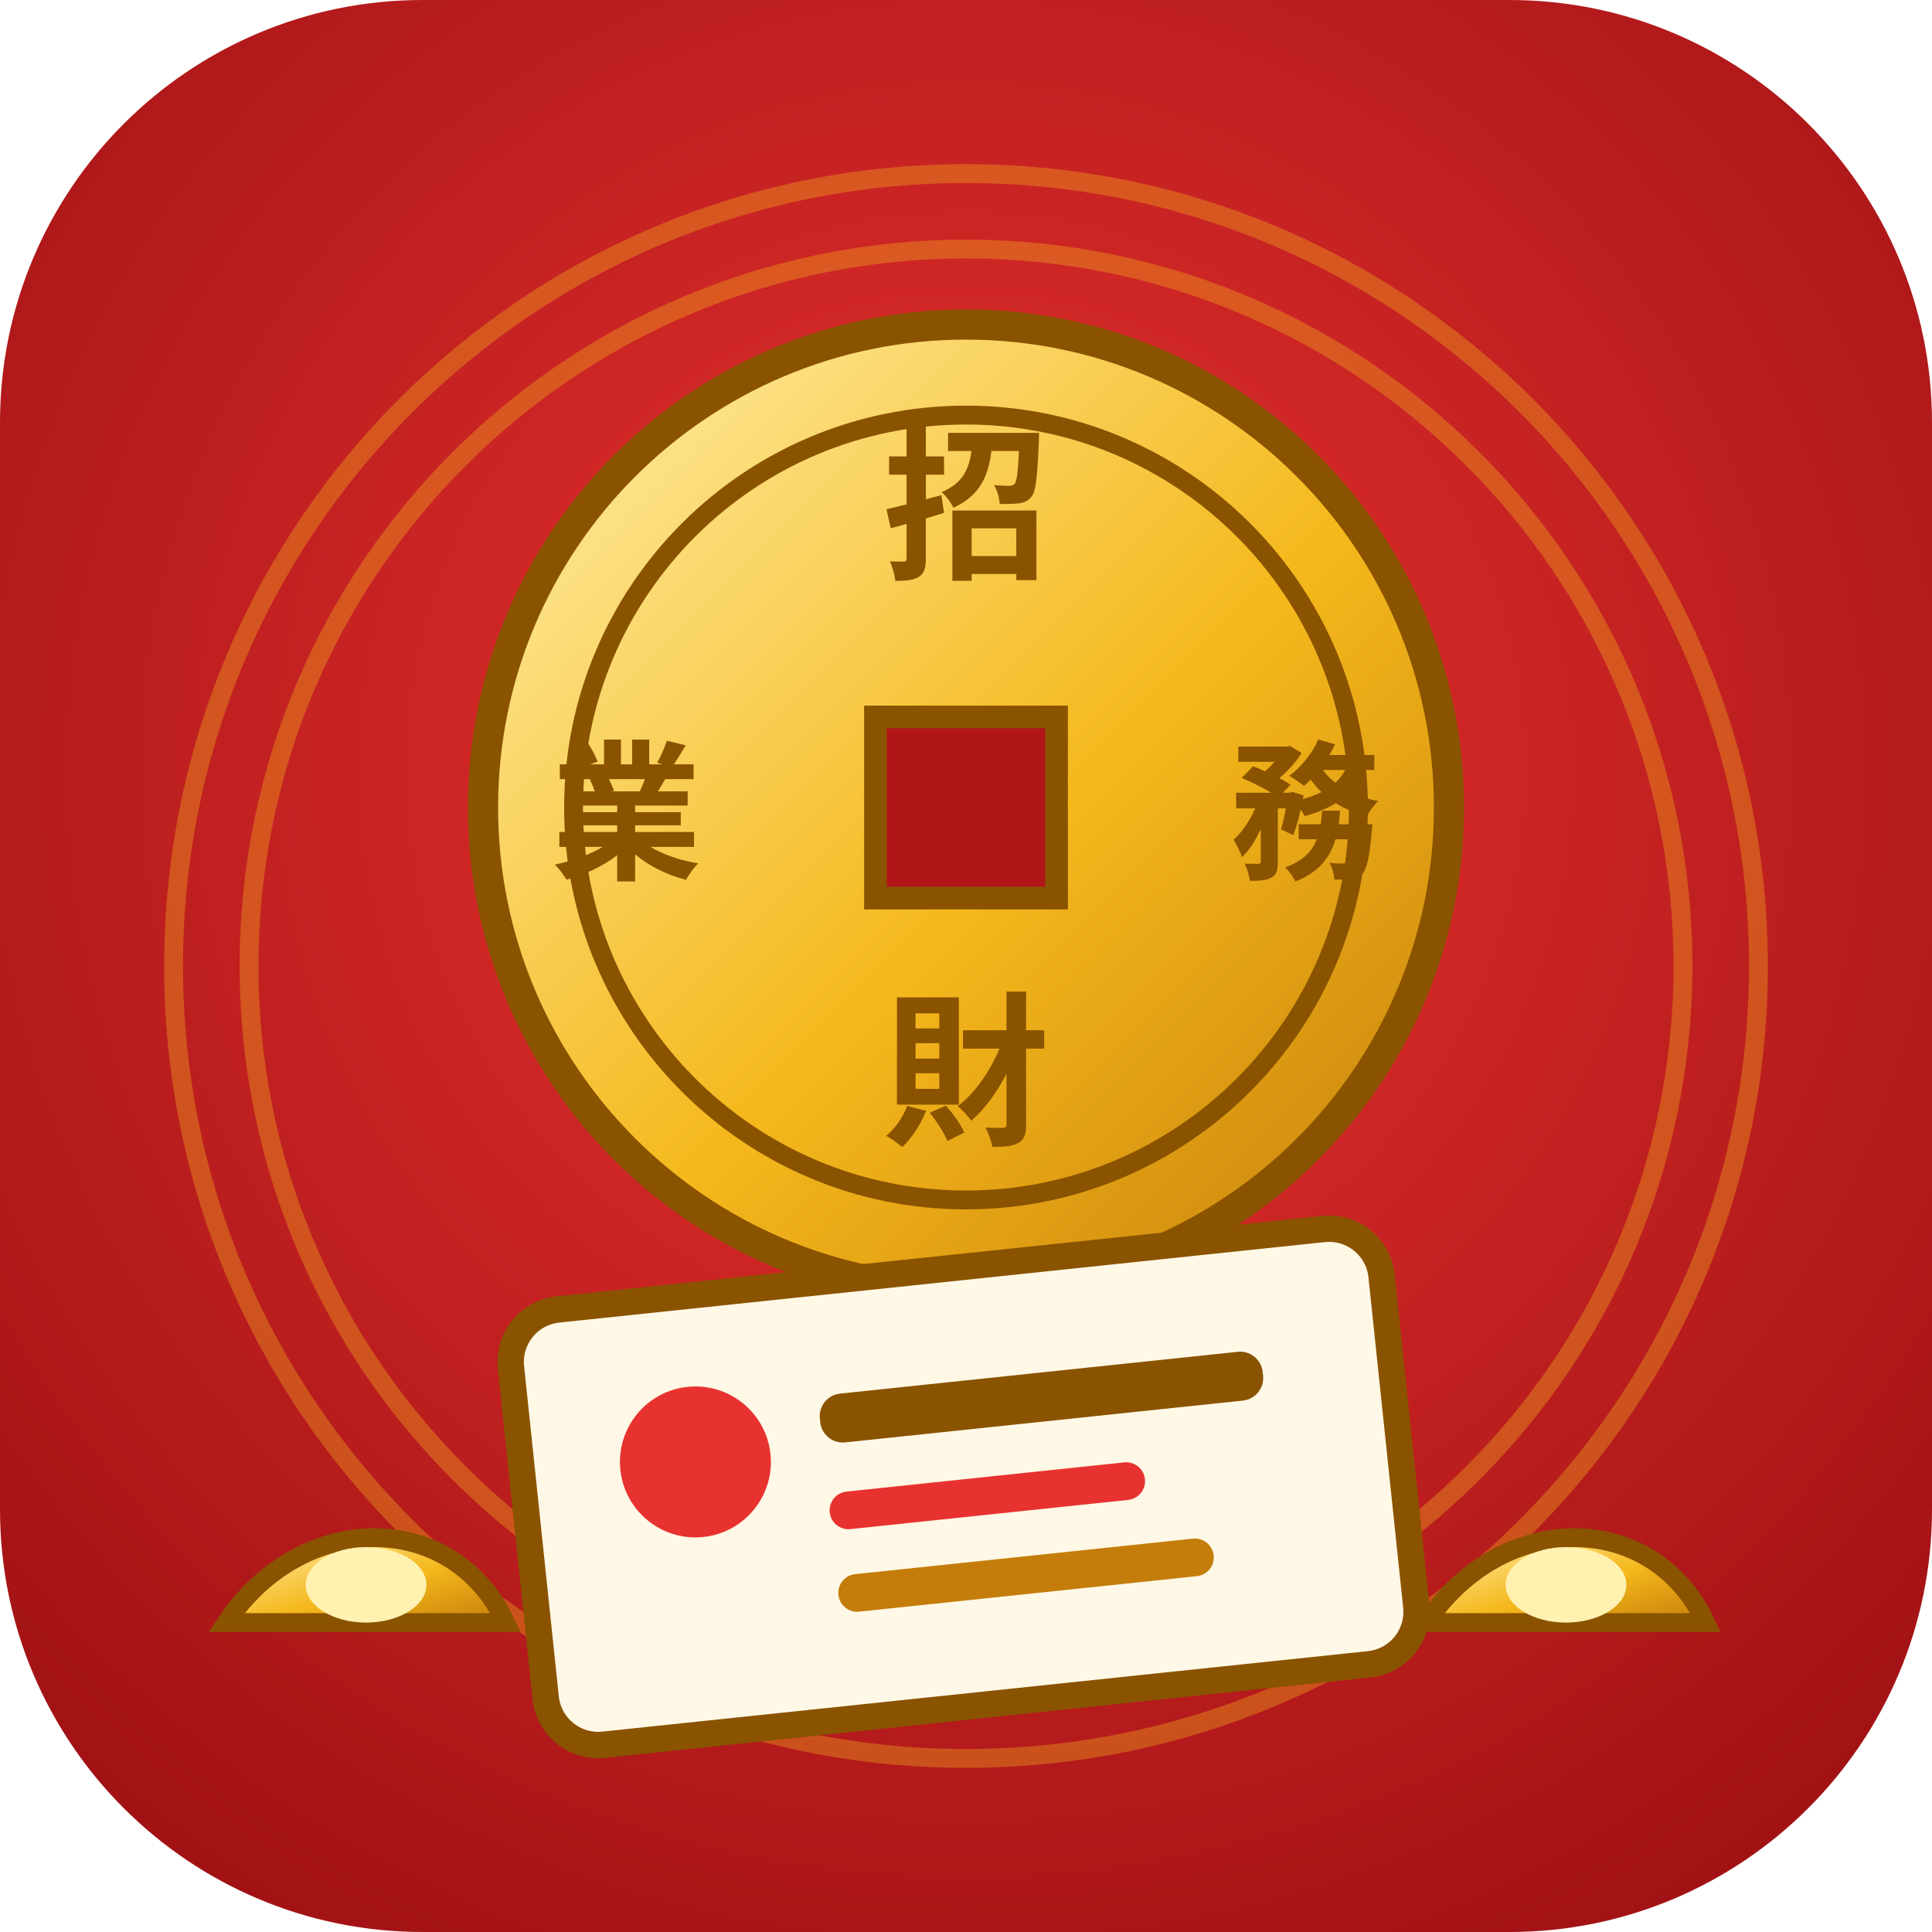
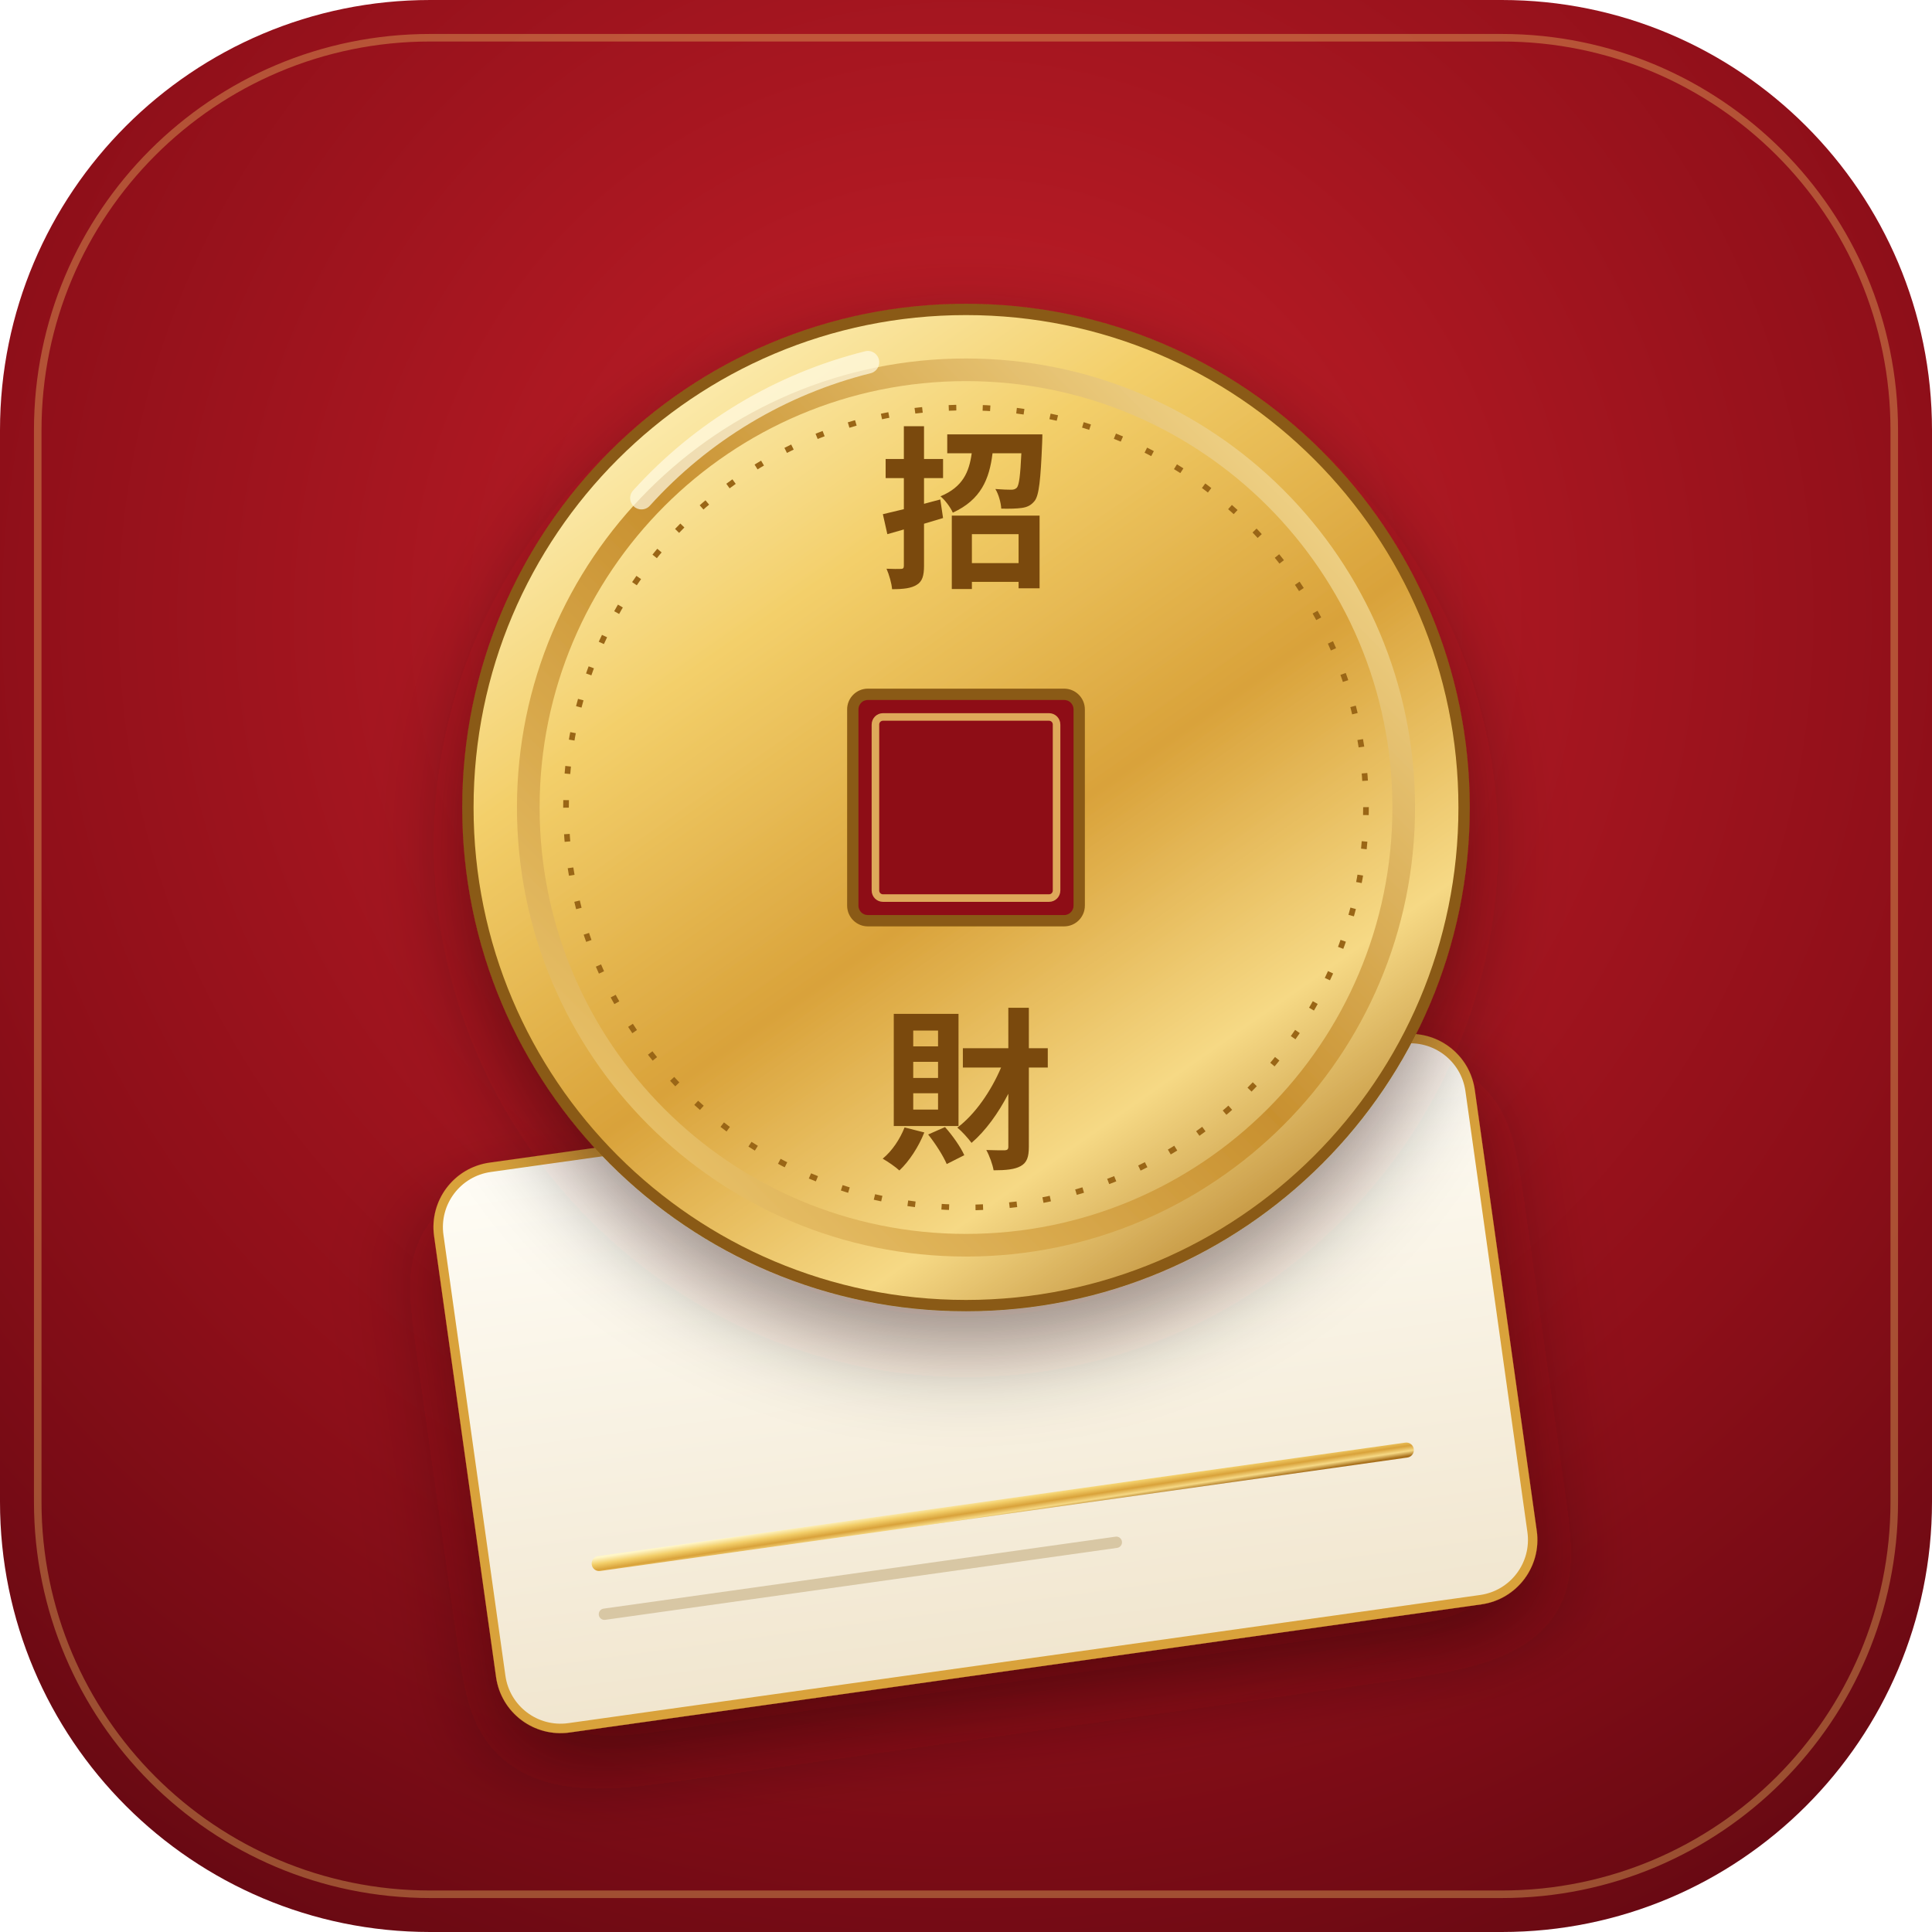
<svg xmlns="http://www.w3.org/2000/svg" viewBox="0 0 512 512">
  <defs>
-     <radialGradient id="r" cx=".5" cy=".4" r=".75">
-       <stop offset="0" stop-color="#e8322f" />
-       <stop offset="1" stop-color="#9b0f12" />
+     <radialGradient id="bg" cx=".5" cy=".32" r=".85">
+       <stop offset="0" stop-color="#c8202a" />
+       <stop offset=".6" stop-color="#8e0f19" />
+       <stop offset="1" stop-color="#5a0710" />
    </radialGradient>
-     <linearGradient id="au" x1="0" y1="0" x2="1" y2="1">
-       <stop offset="0" stop-color="#fff2b0" />
-       <stop offset=".55" stop-color="#f5b81c" />
-       <stop offset="1" stop-color="#c47d0a" />
+     <linearGradient id="au" x1=".15" y1="0" x2=".85" y2="1">
+       <stop offset="0" stop-color="#fff6c8" />
+       <stop offset=".28" stop-color="#f3cf6a" />
+       <stop offset=".55" stop-color="#d9a23a" />
+       <stop offset=".78" stop-color="#f6d985" />
+       <stop offset="1" stop-color="#a8701c" />
    </linearGradient>
+     <linearGradient id="au2" x1="1" y1="0" x2="0" y2="1">
+       <stop offset="0" stop-color="#fbe6a2" />
+       <stop offset=".5" stop-color="#c8902f" />
+       <stop offset="1" stop-color="#f1cf7a" />
+     </linearGradient>
+     <linearGradient id="card" x1="0" y1="0" x2="0" y2="1">
+       <stop offset="0" stop-color="#fffdf6" />
+       <stop offset="1" stop-color="#f1e6cf" />
+     </linearGradient>
+     <filter id="sh" x="-20%" y="-20%" width="140%" height="140%">
+       <feDropShadow dx="0" dy="10" stdDeviation="12" flood-color="#2a0005" flood-opacity=".45" />
+     </filter>
  </defs>
-   <rect width="512" height="512" rx="112" fill="url(#r)" />
-   <g fill="none" stroke="#f5b81c" stroke-width="5" opacity=".35">
-     <circle cx="256" cy="256" r="210" />
-     <circle cx="256" cy="256" r="190" />
+   <rect width="512" height="512" rx="114" fill="url(#bg)" />
+   <rect x="10" y="10" width="492" height="492" rx="104" fill="none" stroke="#f3cf6a" stroke-opacity=".35" stroke-width="2" />
+   <g transform="rotate(-8 256 330)" filter="url(#sh)">
+     <rect x="118" y="292" width="276" height="150" rx="16" fill="url(#card)" />
+     <rect x="118" y="292" width="276" height="150" rx="16" fill="none" stroke="#d9a23a" stroke-width="2.5" />
+     <rect x="146" y="398" width="220" height="4" rx="2" fill="url(#au)" />
+     <rect x="146" y="412" width="140" height="3" rx="1.5" fill="#d8c7a4" />
  </g>
-   <circle cx="256" cy="214" r="128" fill="url(#au)" stroke="#8a5300" stroke-width="8" />
-   <circle cx="256" cy="214" r="104" fill="none" stroke="#8a5300" stroke-width="5" />
-   <rect x="232" y="190" width="48" height="48" fill="#b01518" stroke="#8a5300" stroke-width="6" />
-   <text x="256" y="150" text-anchor="middle" font-family="'PingFang TC','Heiti TC',sans-serif" font-size="44" font-weight="900" fill="#8a5300">招</text>
-   <text x="256" y="300" text-anchor="middle" font-family="'PingFang TC','Heiti TC',sans-serif" font-size="44" font-weight="900" fill="#8a5300">財</text>
-   <text x="166" y="230" text-anchor="middle" font-family="'PingFang TC','Heiti TC',sans-serif" font-size="40" font-weight="900" fill="#8a5300">業</text>
-   <text x="346" y="230" text-anchor="middle" font-family="'PingFang TC','Heiti TC',sans-serif" font-size="40" font-weight="900" fill="#8a5300">務</text>
-   <g transform="rotate(-6 256 400)">
-     <rect x="140" y="336" width="232" height="116" rx="14" fill="#fff8e6" stroke="#8a5300" stroke-width="7" />
-     <circle cx="186" cy="380" r="20" fill="#e8322f" />
-     <rect x="220" y="366" width="118" height="13" rx="6" fill="#8a5300" />
-     <rect x="220" y="392" width="84" height="10" rx="5" fill="#e8322f" />
-     <rect x="220" y="414" width="100" height="10" rx="5" fill="#c47d0a" />
+   <g filter="url(#sh)">
+     <circle cx="256" cy="214" r="132" fill="url(#au)" />
+     <circle cx="256" cy="214" r="132" fill="none" stroke="#8a5a12" stroke-width="3" />
+     <circle cx="256" cy="214" r="116" fill="none" stroke="url(#au2)" stroke-width="6" />
+     <circle cx="256" cy="214" r="106" fill="none" stroke="#9a6618" stroke-width="1.5" stroke-dasharray="2 7" />
+     <rect x="226" y="184" width="60" height="60" rx="4" fill="#8e0f19" stroke="#8a5a12" stroke-width="3" />
+     <rect x="232" y="190" width="48" height="48" rx="2" fill="none" stroke="#f3cf6a" stroke-width="2" opacity=".8" />
+     <text x="256" y="152" text-anchor="middle" font-family="'Songti TC','Noto Serif TC',serif" font-size="46" font-weight="900" fill="#7a4a0c">招</text>
+     <text x="256" y="306" text-anchor="middle" font-family="'Songti TC','Noto Serif TC',serif" font-size="46" font-weight="900" fill="#7a4a0c">財</text>
+     <path d="M170 132 a120 120 0 0 1 60 -36" fill="none" stroke="#fffbe6" stroke-width="6" stroke-linecap="round" opacity=".7" />
  </g>
-   <path d="M60 430c20-30 60-30 74 0z" fill="url(#au)" stroke="#8a5300" stroke-width="5" />
-   <ellipse cx="97" cy="420" rx="16" ry="10" fill="#fff2b0" />
-   <path d="M378 430c20-30 60-30 74 0z" fill="url(#au)" stroke="#8a5300" stroke-width="5" />
-   <ellipse cx="415" cy="420" rx="16" ry="10" fill="#fff2b0" />
</svg>
